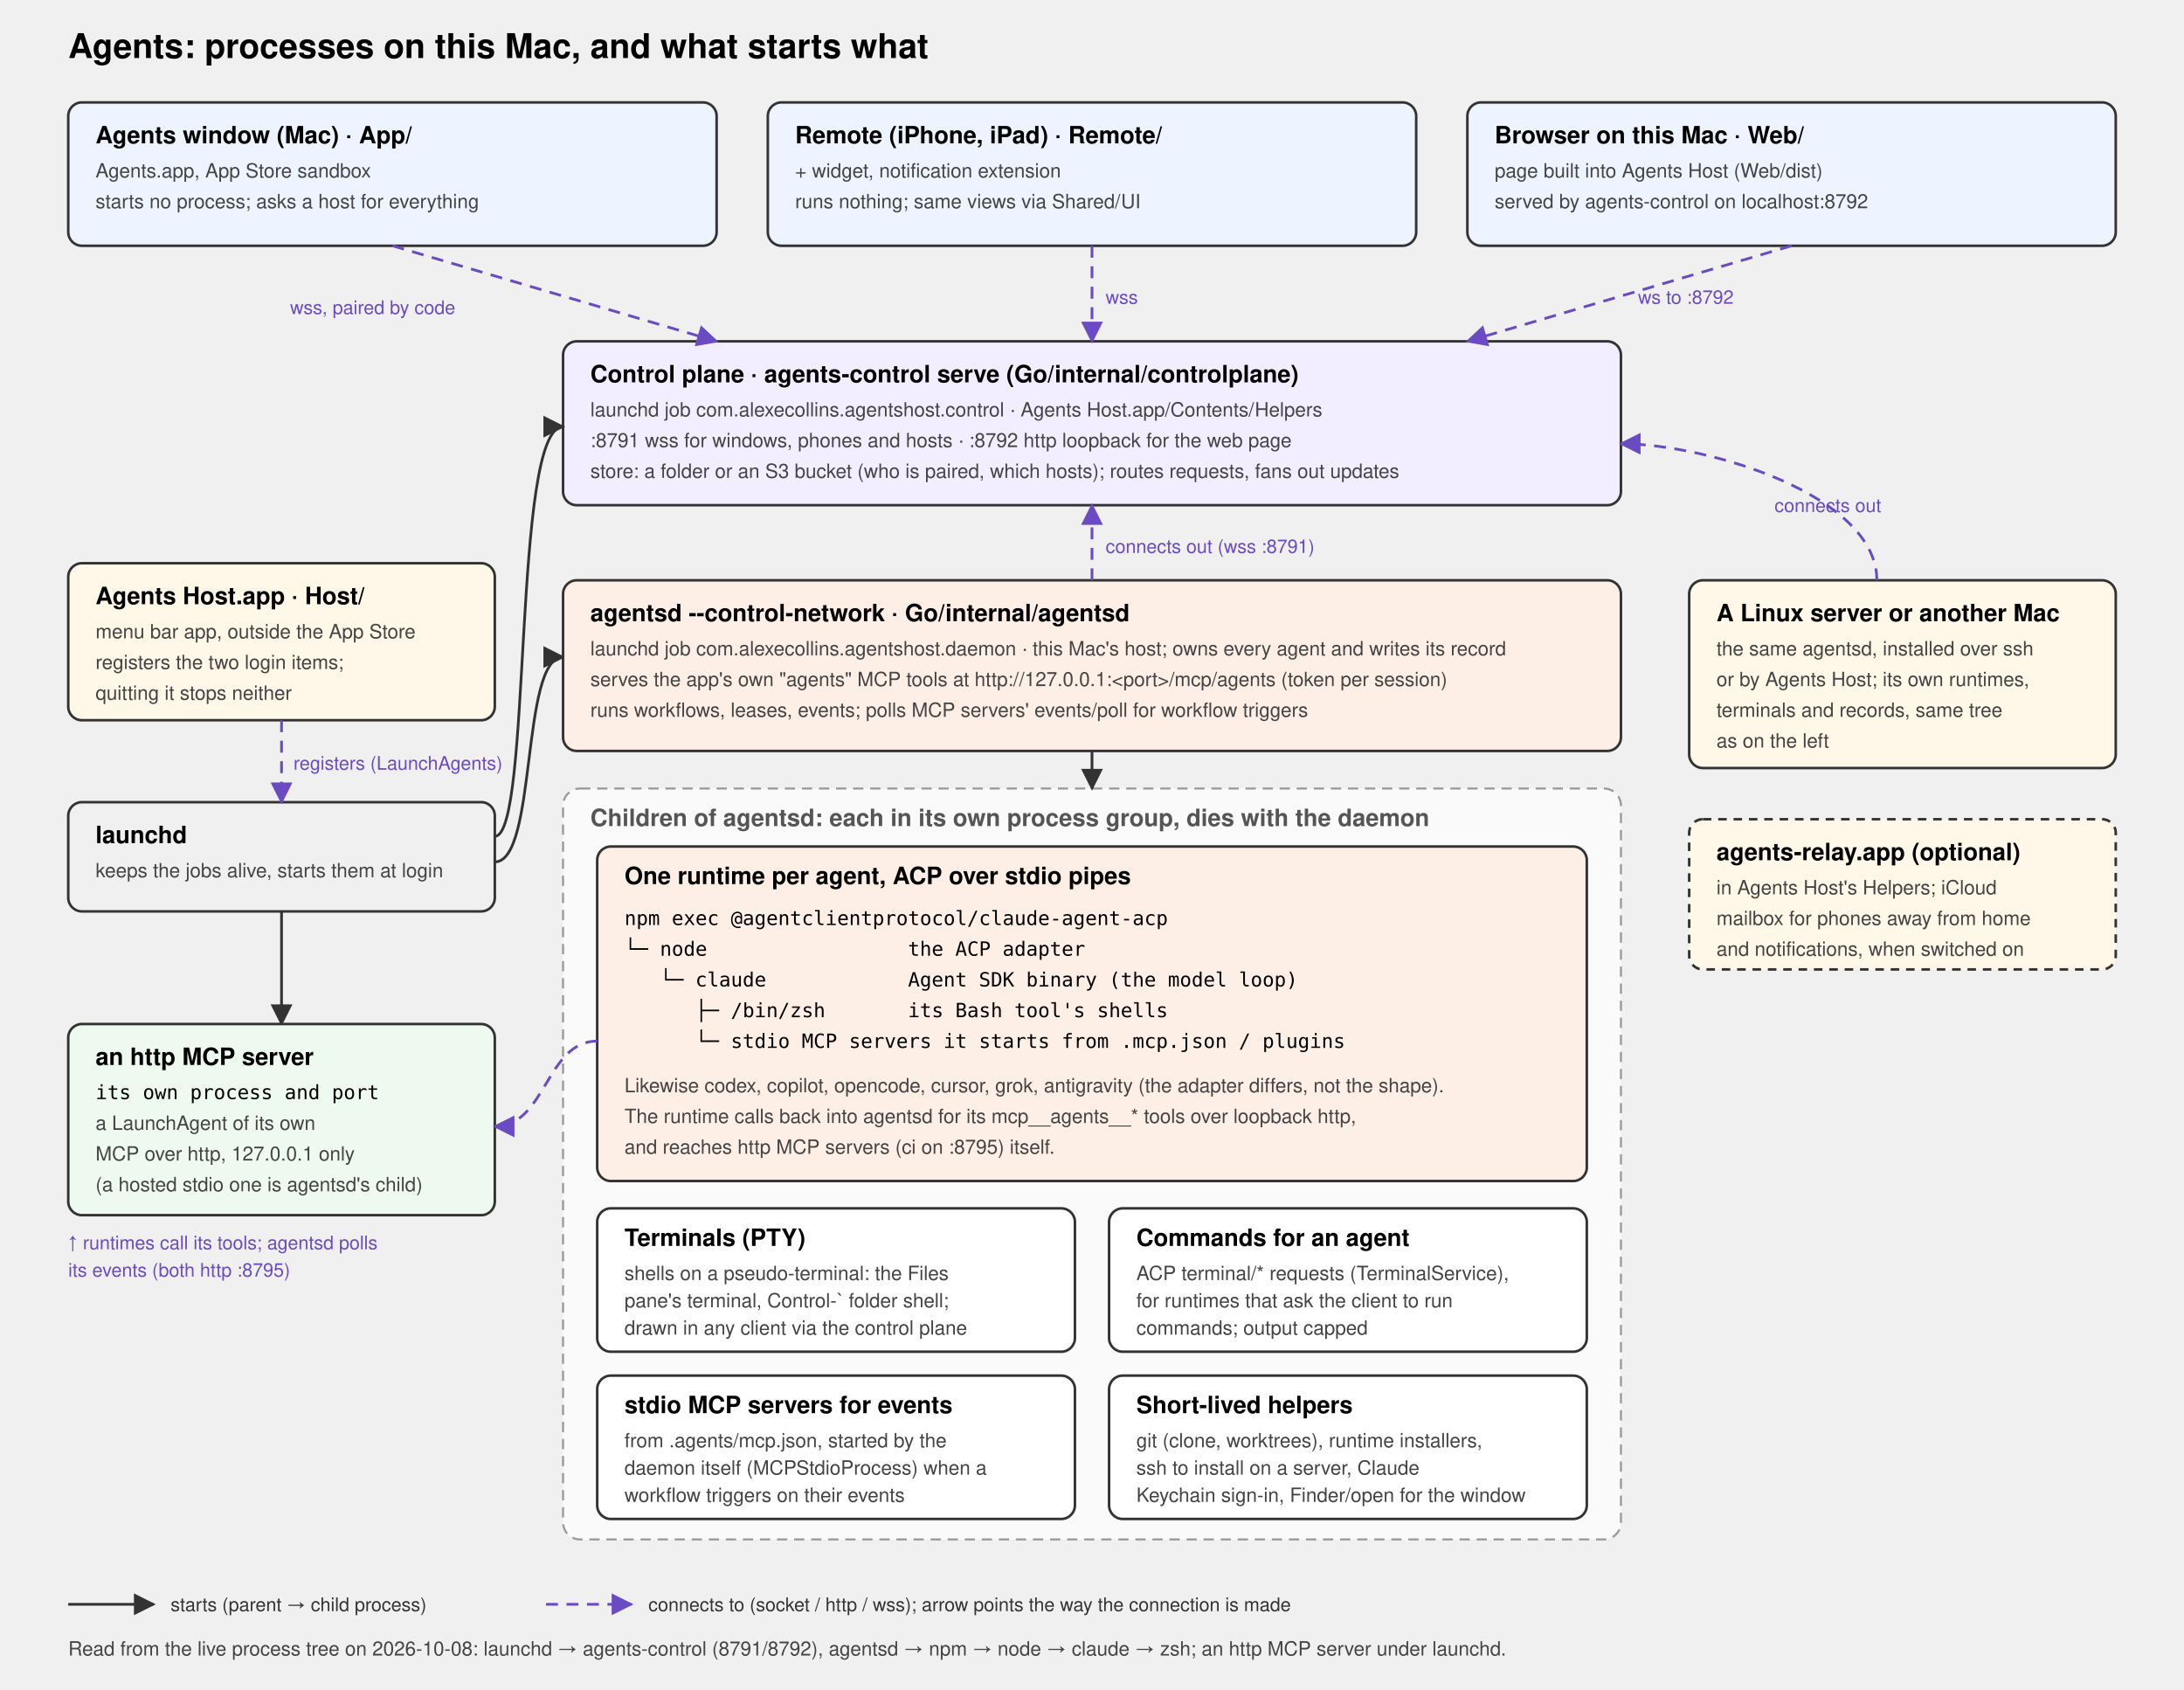
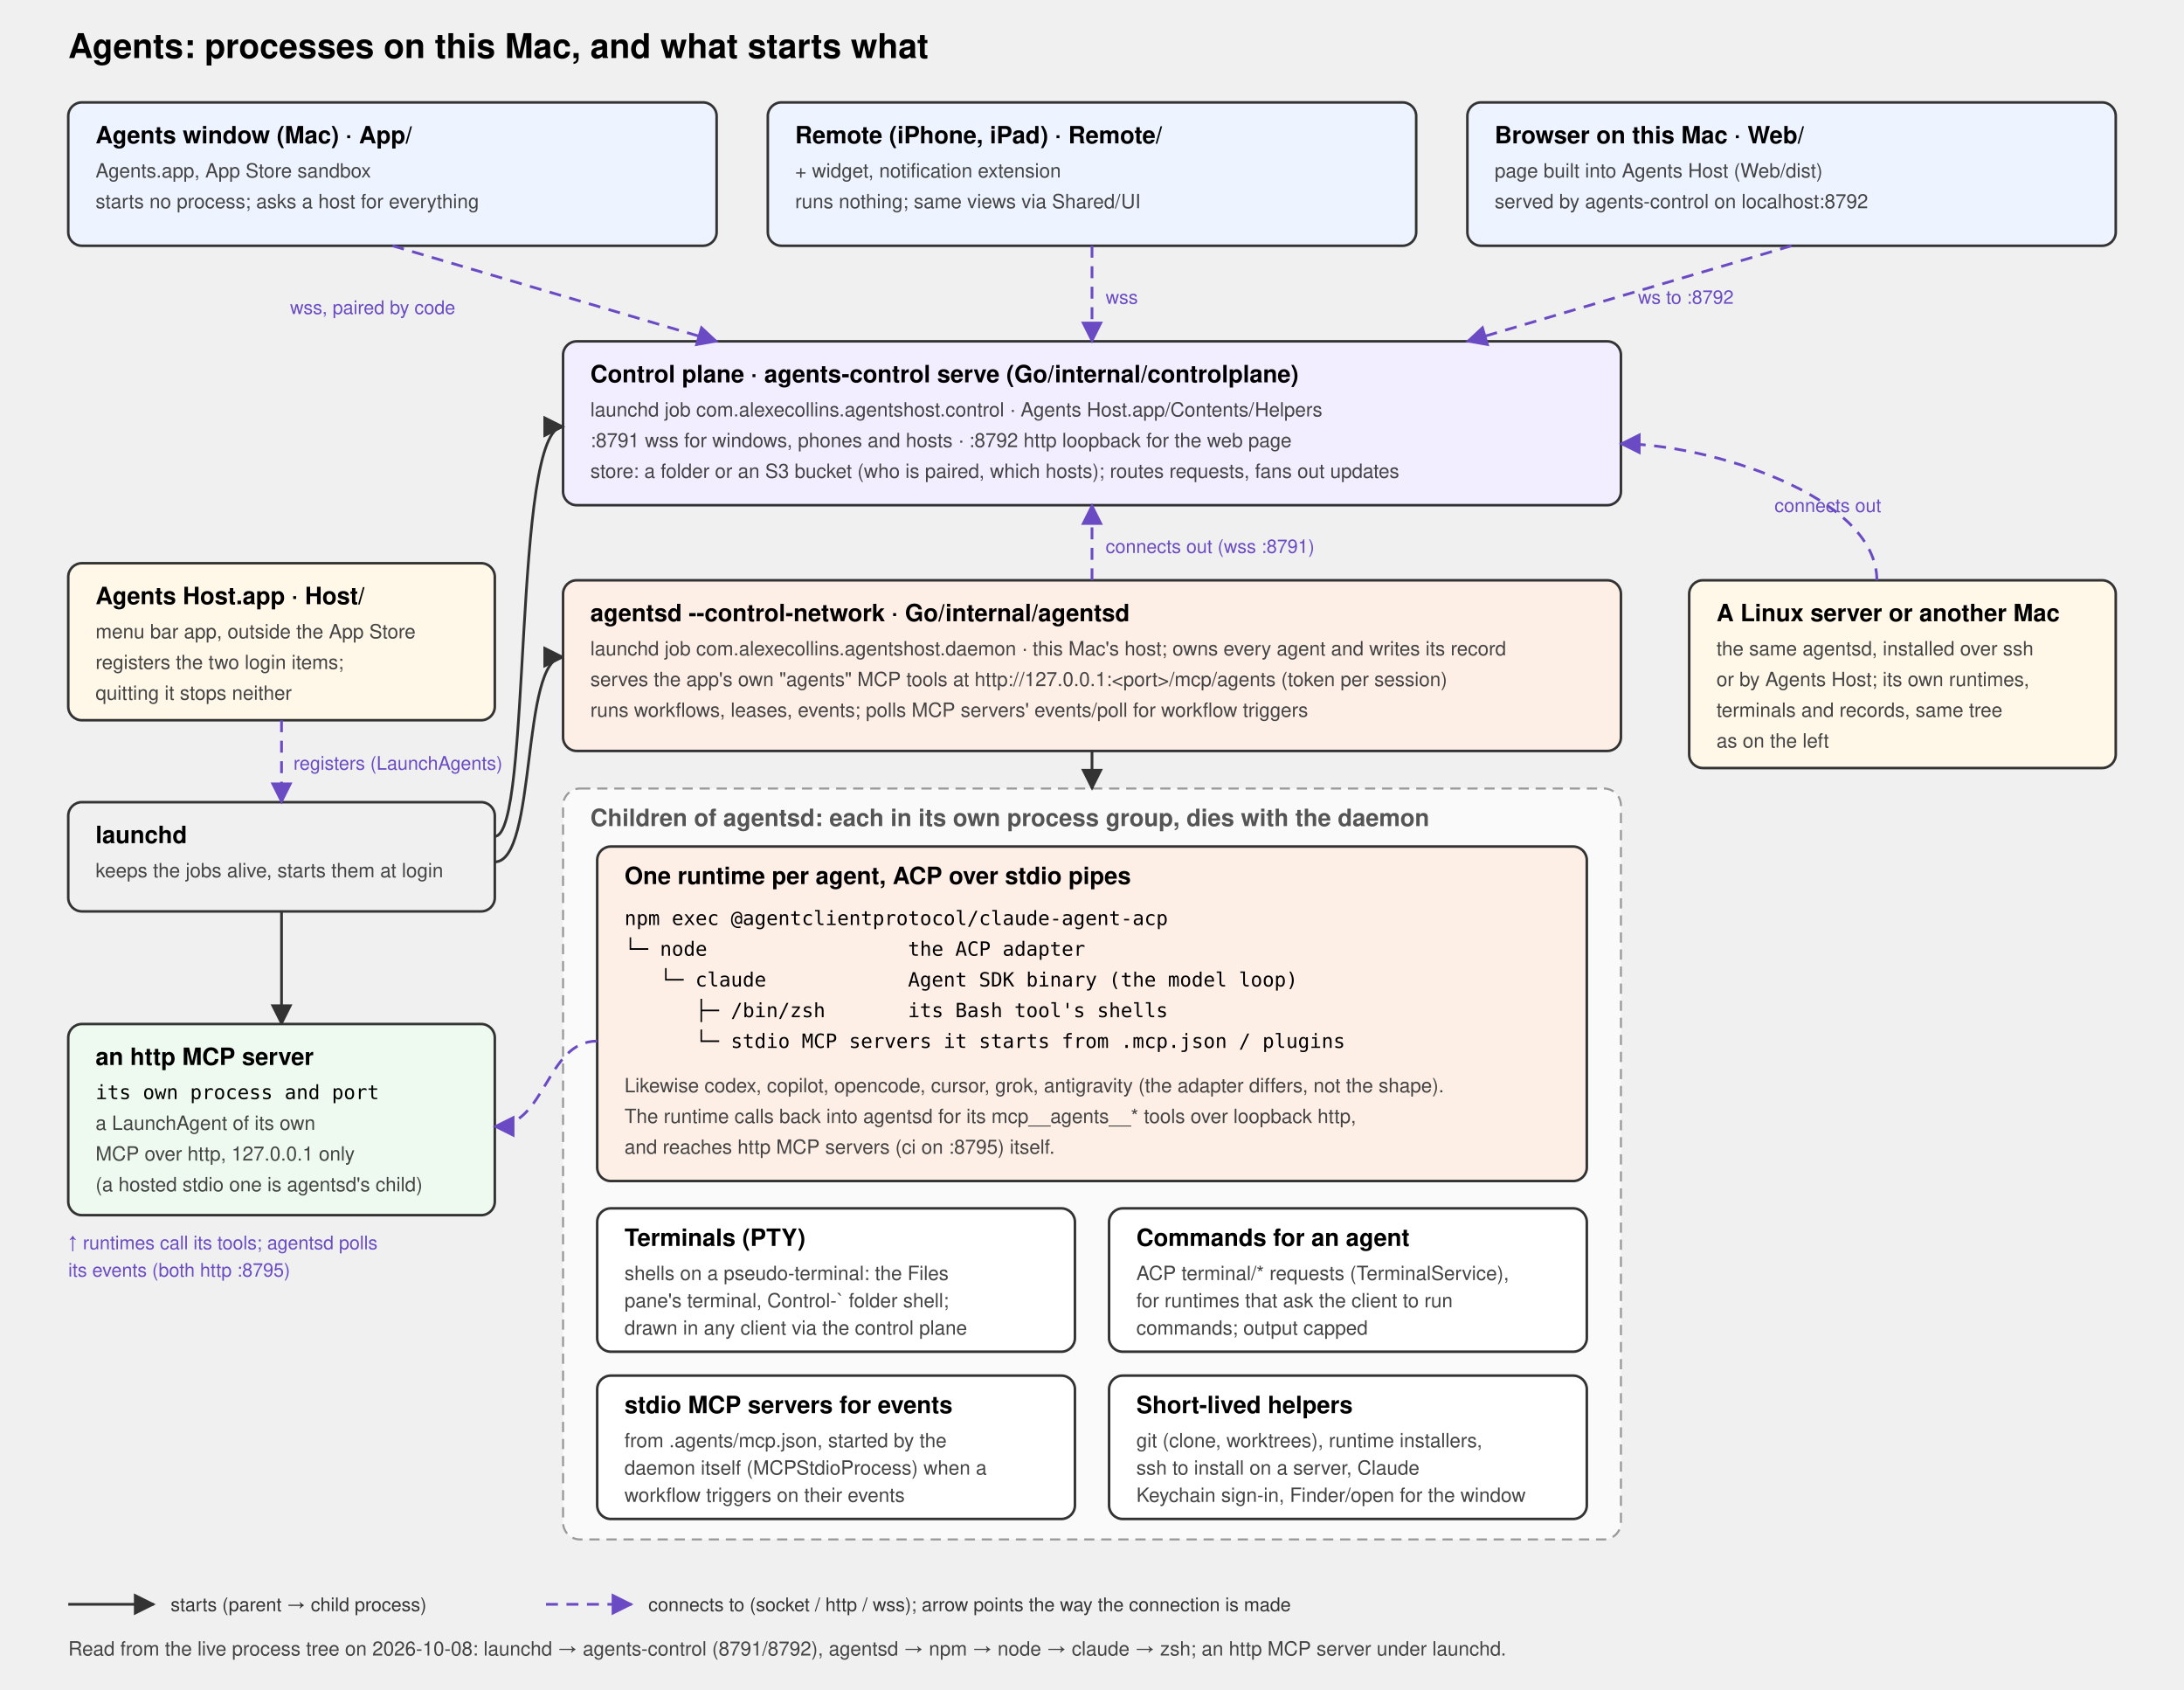
<svg xmlns="http://www.w3.org/2000/svg" xml:space="preserve" viewBox="0 0 1280 990" width="1280" height="990" font-family="-apple-system, Helvetica, Arial, sans-serif" font-size="13">
  <defs>
    <marker id="solid" viewBox="0 0 10 10" refX="9" refY="5" markerWidth="8" markerHeight="8" orient="auto-start-reverse">
      <path d="M0,0 L10,5 L0,10 z" fill="#333" />
    </marker>
    <marker id="dash" viewBox="0 0 10 10" refX="9" refY="5" markerWidth="8" markerHeight="8" orient="auto-start-reverse">
      <path d="M0,0 L10,5 L0,10 z" fill="#6a4bc4" />
    </marker>
    <style>
      .box { fill: #fff; stroke: #333; stroke-width: 1.5; rx: 8; }
      .client { fill: #eef4ff; }
      .cp { fill: #f3eeff; }
      .host { fill: #fff7e8; }
      .daemon { fill: #fdeee6; }
      .ext { fill: #eefaf0; }
      .group { fill: #fafafa; stroke: #999; stroke-width: 1.2; stroke-dasharray: 6 4; rx: 10; }
      .title { font-weight: 700; font-size: 14px; }
      .small { font-size: 11.5px; fill: #444; }
      .mono { font-family: Menlo, monospace; font-size: 11.5px; white-space: pre; }
      .spawn { stroke: #333; stroke-width: 1.6; fill: none; marker-end: url(#solid); }
      .conn { stroke: #6a4bc4; stroke-width: 1.6; fill: none; stroke-dasharray: 7 5; marker-end: url(#dash); }
      .lbl { font-size: 11px; fill: #6a4bc4; }
      .lbls { font-size: 11px; fill: #333; }
    </style>
  </defs>
  <text x="40" y="34" font-size="20" font-weight="700">Agents: processes on this Mac, and what starts what</text>
  <rect class="box client" x="40" y="60" width="380" height="84" />
  <text class="title" x="56" y="84">Agents window (Mac) · App/</text>
  <text class="small" x="56" y="104">Agents.app, App Store sandbox</text>
  <text class="small" x="56" y="122">starts no process; asks a host for everything</text>
  <rect class="box client" x="450" y="60" width="380" height="84" />
  <text class="title" x="466" y="84">Remote (iPhone, iPad) · Remote/</text>
  <text class="small" x="466" y="104">+ widget, notification extension</text>
  <text class="small" x="466" y="122">runs nothing; same views via Shared/UI</text>
  <rect class="box client" x="860" y="60" width="380" height="84" />
  <text class="title" x="876" y="84">Browser on this Mac · Web/</text>
  <text class="small" x="876" y="104">page built into Agents Host (Web/dist)</text>
  <text class="small" x="876" y="122">served by agents-control on localhost:8792</text>
  <rect class="box cp" x="330" y="200" width="620" height="96" />
  <text class="title" x="346" y="224">Control plane · agents-control serve (Go/internal/controlplane)</text>
  <text class="small" x="346" y="244">launchd job com.alexecollins.agentshost.control · Agents Host.app/Contents/Helpers</text>
  <text class="small" x="346" y="262">:8791 wss for windows, phones and hosts · :8792 http loopback for the web page</text>
  <text class="small" x="346" y="280">store: a folder or an S3 bucket (who is paired, which hosts); routes requests, fans out updates</text>
  <path class="conn" d="M230,144 L420,200" />
  <path class="conn" d="M640,144 L640,200" />
  <path class="conn" d="M1050,144 L860,200" />
  <text class="lbl" x="170" y="184">wss, paired by code</text>
  <text class="lbl" x="648" y="178">wss</text>
  <text class="lbl" x="960" y="178">ws to :8792</text>
  <rect class="box host" x="40" y="330" width="250" height="92" />
  <text class="title" x="56" y="354">Agents Host.app · Host/</text>
  <text class="small" x="56" y="374">menu bar app, outside the App Store</text>
  <text class="small" x="56" y="392">registers the two login items;</text>
  <text class="small" x="56" y="410">quitting it stops neither</text>
  <rect class="box" x="40" y="470" width="250" height="64" style="fill:#f0f0f0" />
  <text class="title" x="56" y="494">launchd</text>
  <text class="small" x="56" y="514">keeps the jobs alive, starts them at login</text>
  <path class="conn" d="M165,422 L165,470" />
  <text class="lbl" x="172" y="451">registers (LaunchAgents)</text>
  <path class="spawn" d="M290,490 C312,490 300,250 330,250" />
  <path class="spawn" d="M290,505 C315,505 305,385 330,385" />
  <path class="spawn" d="M165,534 L165,600" />
  <rect class="box ext" x="40" y="600" width="250" height="112" />
  <text class="title" x="56" y="624">an http MCP server</text>
  <text class="mono" x="56" y="644">its own process and port</text>
  <text class="small" x="56" y="662">a LaunchAgent of its own</text>
  <text class="small" x="56" y="680">MCP over http, 127.0.0.1 only</text>
  <text class="small" x="56" y="698">(a hosted stdio one is agentsd's child)</text>
  <rect class="box daemon" x="330" y="340" width="620" height="100" />
  <text class="title" x="346" y="364">agentsd --control-network · Go/internal/agentsd</text>
  <text class="small" x="346" y="384">launchd job com.alexecollins.agentshost.daemon · this Mac's host; owns every agent and writes its record</text>
  <text class="small" x="346" y="402">serves the app's own "agents" MCP tools at http://127.0.0.1:&lt;port&gt;/mcp/agents (token per session)</text>
  <text class="small" x="346" y="420">runs workflows, leases, events; polls MCP servers' events/poll for workflow triggers</text>
  <path class="conn" d="M640,340 L640,296" />
  <text class="lbl" x="648" y="324">connects out (wss :8791)</text>
  <rect class="group" x="330" y="462" width="620" height="440" />
  <text class="title" x="346" y="484" style="fill:#555">Children of agentsd: each in its own process group, dies with the daemon</text>
  <path class="spawn" d="M640,440 L640,462" />
  <rect class="box daemon" x="350" y="496" width="580" height="196" />
  <text class="title" x="366" y="518">One runtime per agent, ACP over stdio pipes</text>
  <text class="mono" x="366" y="542">npm exec @agentclientprotocol/claude-agent-acp</text>
  <text class="mono" x="366" y="560">└─ node                 the ACP adapter</text>
  <text class="mono" x="366" y="578">   └─ claude            Agent SDK binary (the model loop)</text>
  <text class="mono" x="366" y="596">      ├─ /bin/zsh       its Bash tool's shells</text>
  <text class="mono" x="366" y="614">      └─ stdio MCP servers it starts from .mcp.json / plugins</text>
  <text class="small" x="366" y="640">Likewise codex, copilot, opencode, cursor, grok, antigravity (the adapter differs, not the shape).</text>
  <text class="small" x="366" y="658">The runtime calls back into agentsd for its mcp__agents__* tools over loopback http,</text>
  <text class="small" x="366" y="676">and reaches http MCP servers (ci on :8795) itself.</text>
  <rect class="box" x="350" y="708" width="280" height="84" />
  <text class="title" x="366" y="730">Terminals (PTY)</text>
  <text class="small" x="366" y="750">shells on a pseudo-terminal: the Files</text>
  <text class="small" x="366" y="766">pane's terminal, Control-` folder shell;</text>
  <text class="small" x="366" y="782">drawn in any client via the control plane</text>
  <rect class="box" x="650" y="708" width="280" height="84" />
  <text class="title" x="666" y="730">Commands for an agent</text>
  <text class="small" x="666" y="750">ACP terminal/* requests (TerminalService),</text>
  <text class="small" x="666" y="766">for runtimes that ask the client to run</text>
  <text class="small" x="666" y="782">commands; output capped</text>
  <rect class="box" x="350" y="806" width="280" height="84" />
  <text class="title" x="366" y="828">stdio MCP servers for events</text>
  <text class="small" x="366" y="848">from .agents/mcp.json, started by the</text>
  <text class="small" x="366" y="864">daemon itself (MCPStdioProcess) when a</text>
  <text class="small" x="366" y="880">workflow triggers on their events</text>
  <rect class="box" x="650" y="806" width="280" height="84" />
  <text class="title" x="666" y="828">Short-lived helpers</text>
  <text class="small" x="666" y="848">git (clone, worktrees), runtime installers,</text>
  <text class="small" x="666" y="864">ssh to install on a server, Claude</text>
  <text class="small" x="666" y="880">Keychain sign-in, Finder/open for the window</text>
  <path class="conn" d="M350,610 C320,610 320,660 290,660" />
  <text class="lbl" x="40" y="732">↑ runtimes call its tools; agentsd polls</text>
  <text class="lbl" x="40" y="748">its events (both http :8795)</text>
  <rect class="box host" x="990" y="340" width="250" height="110" />
  <text class="title" x="1006" y="364">A Linux server or another Mac</text>
  <text class="small" x="1006" y="384">the same agentsd, installed over ssh</text>
  <text class="small" x="1006" y="402">or by Agents Host; its own runtimes,</text>
  <text class="small" x="1006" y="420">terminals and records, same tree</text>
  <text class="small" x="1006" y="438">as on the left</text>
  <path class="conn" d="M1100,340 C1100,290 1000,260 950,260" />
  <text class="lbl" x="1040" y="300">connects out</text>
-   <rect class="box host" x="990" y="480" width="250" height="88" style="stroke-dasharray:5 4" />
-   <text class="title" x="1006" y="504">agents-relay.app (optional)</text>
-   <text class="small" x="1006" y="524">in Agents Host's Helpers; iCloud</text>
-   <text class="small" x="1006" y="542">mailbox for phones away from home</text>
-   <text class="small" x="1006" y="560">and notifications, when switched on</text>
  <line x1="40" y1="940" x2="90" y2="940" class="spawn" />
  <text class="lbls" x="100" y="944">starts (parent → child process)</text>
  <line x1="320" y1="940" x2="370" y2="940" class="conn" />
  <text class="lbls" x="380" y="944">connects to (socket / http / wss); arrow points the way the connection is made</text>
  <text class="small" x="40" y="970">Read from the live process tree on 2026-10-08: launchd → agents-control (8791/8792), agentsd → npm → node → claude → zsh; an http MCP server under launchd.</text>
</svg>
